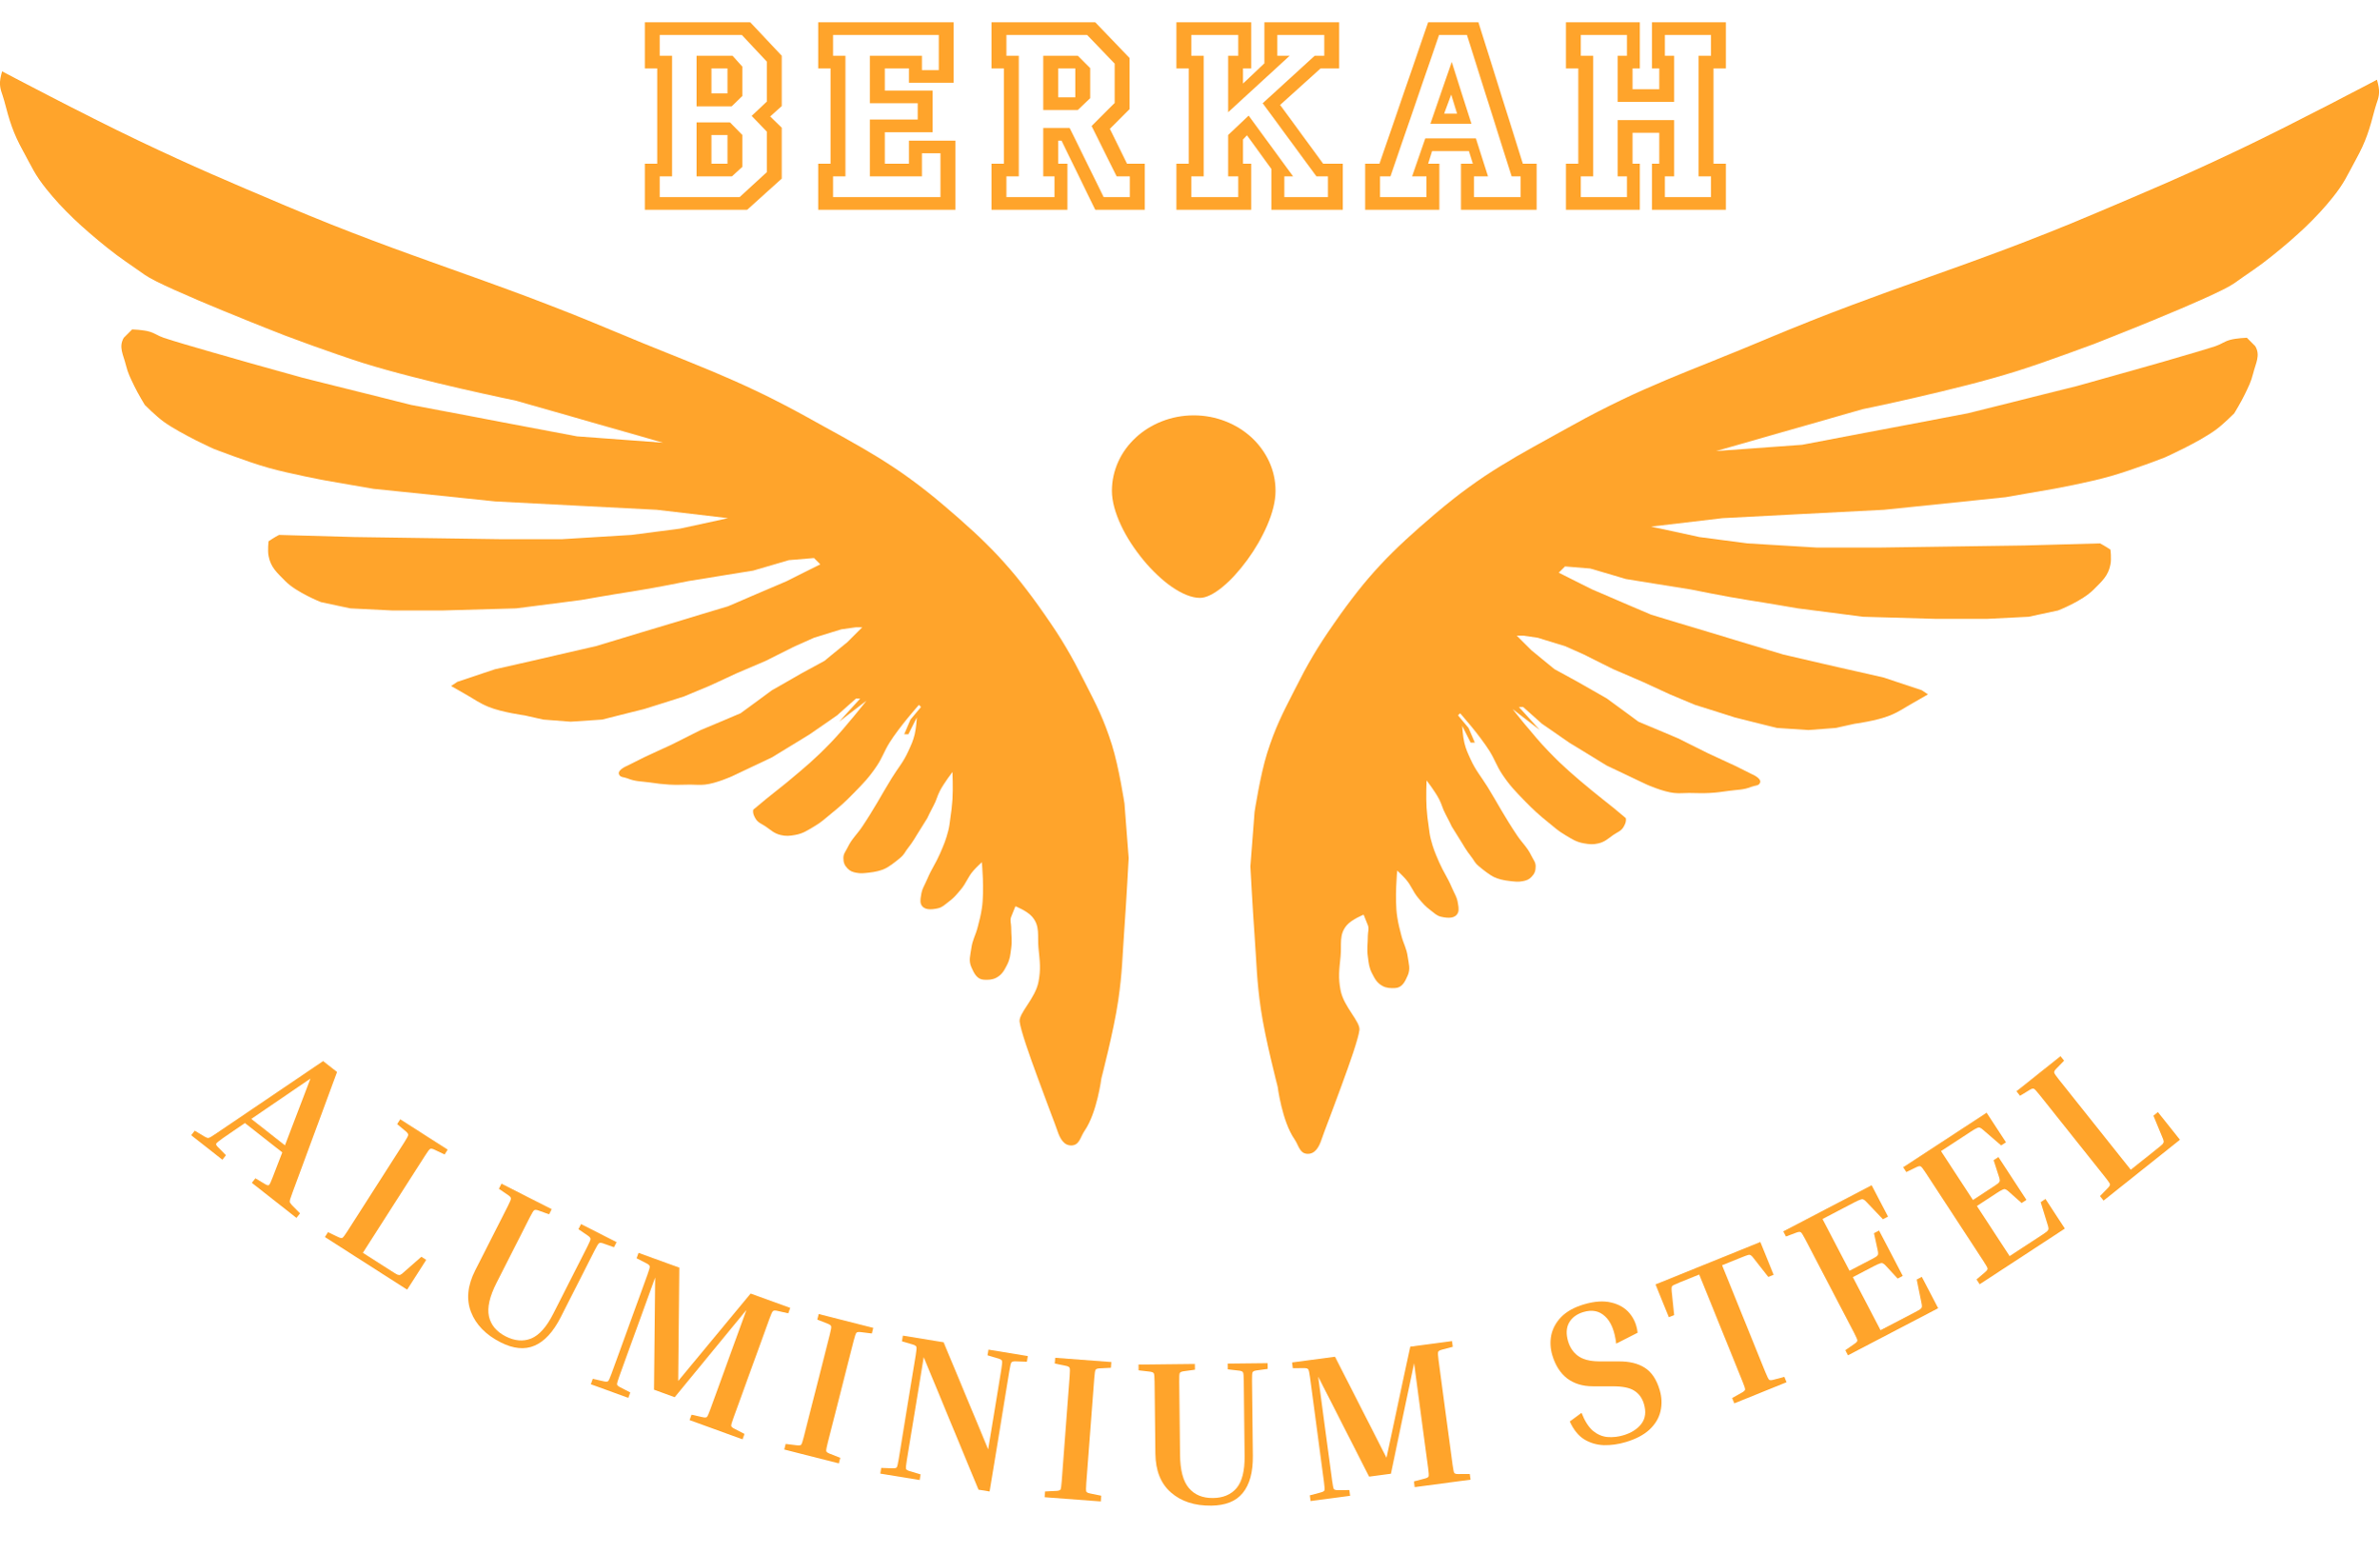
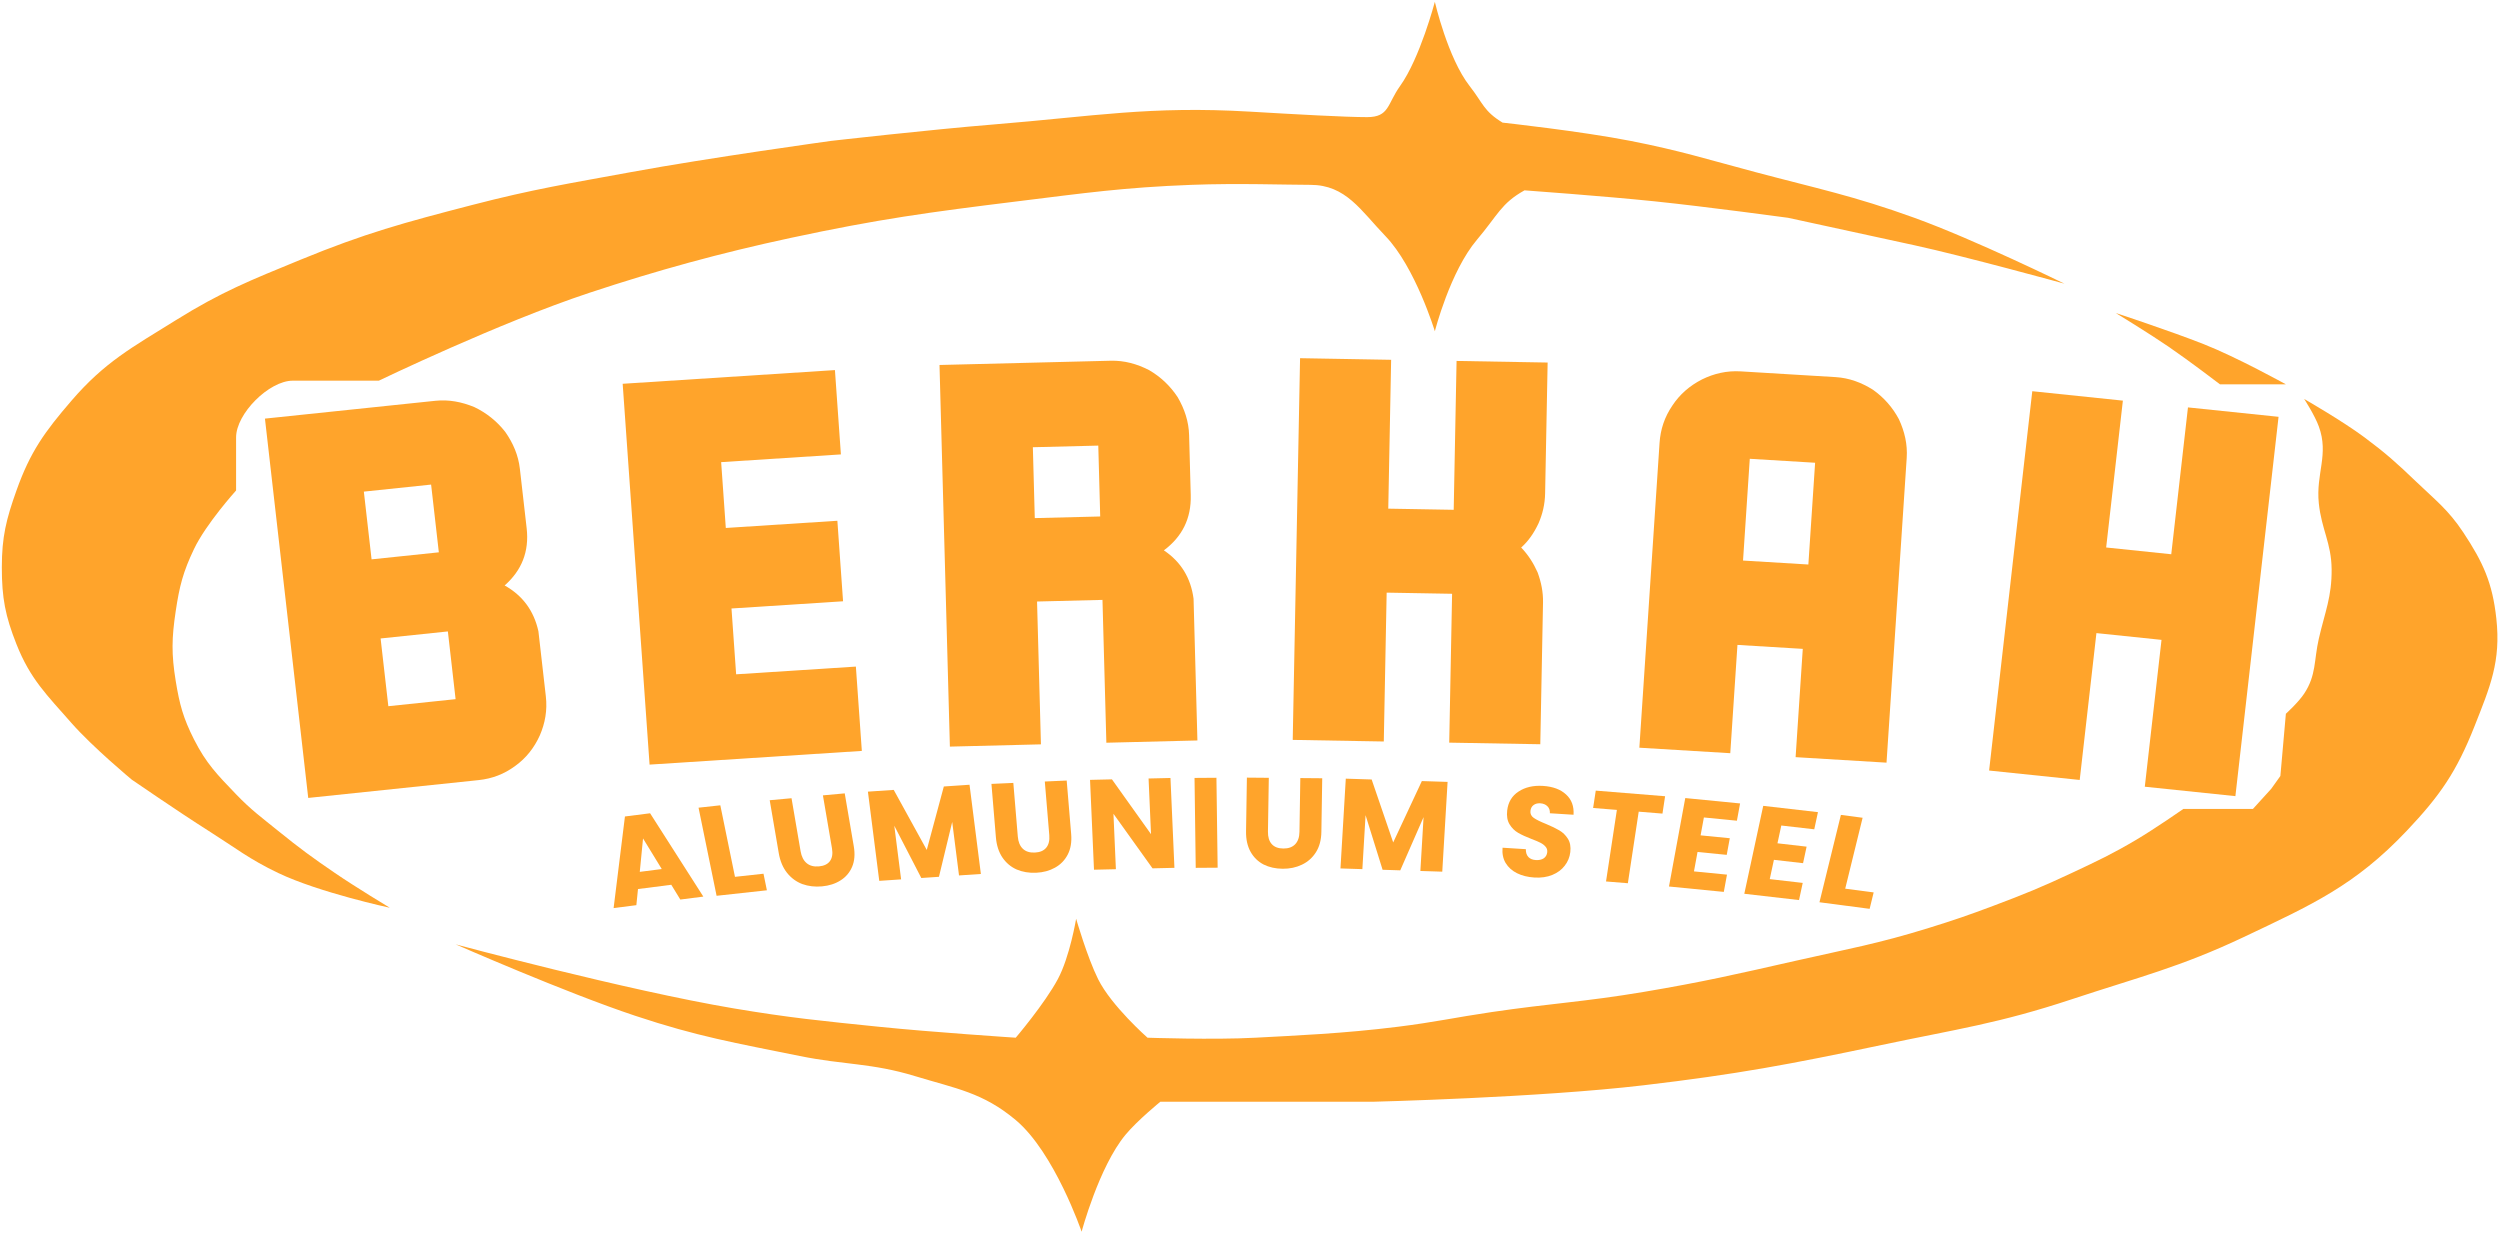
- <svg xmlns="http://www.w3.org/2000/svg" width="567" height="370" viewBox="0 0 567 370" fill="none">
-   <path d="M192.5 99.5C175.303 89.958 164.623 86.639 146.5 79C116.258 66.252 98.219 61.8 68 49C54.235 43.169 46.499 39.921 33 33.5C20.146 27.386 0.5 17 0.5 17C0.5 17 0.05 18.506 -0 19.5C-0.09 21.298 0.545 22.258 1 24C2.266 28.842 3.093 31.612 5.5 36C7.585 39.801 8.292 41.614 11 45C15 50 19.58 54.242 25.5 59C28.88 61.716 31 63 34.5 65.5C39 68.714 68 80 68 80C68 80 79.195 84.201 86.5 86.5C100.504 90.908 123 95.5 123 95.5L158 105.5L137.5 104L98 96.5L72 90L59.5 86.5C59.5 86.5 43.5 82 39 80.5C37.589 80.03 36.934 79.395 35.5 79C33.982 78.582 31.5 78.5 31.5 78.5L29.5 80.5C28.204 82.692 29.387 84.529 30 87C30.506 89.041 31.094 90.102 32 92C32.866 93.814 34.5 96.5 34.5 96.5C34.5 96.5 37.191 99.202 39 100.5C43.181 103.5 51 107 51 107C51 107 58.831 110.035 64 111.5C69.196 112.972 77.5 114.5 77.5 114.5L89 116.5L118 119.5L156.5 121.5L173.5 123.5L162 126L150.5 127.5L134 128.5H119L84.5 128L66.5 127.5C65.482 128.009 64 129 64 129C64 129 63.742 131.158 64 132.5C64.53 135.266 66.023 136.494 68 138.5C70.703 141.243 76.5 143.5 76.5 143.5L83.5 145L93.5 145.5H105.5L123 145L138.5 143C138.5 143 145.831 141.714 150.5 141C155.8 140.189 164 138.5 164 138.5L179.5 136L188 133.5L194 133L195.5 134.5L187.5 138.5L173.5 144.5L142 154L129 157L118 159.5L109 162.5L107.5 163.5C107.5 163.5 109.627 164.73 111 165.5C113.133 166.697 114.235 167.576 116.5 168.5C119.657 169.788 125 170.5 125 170.5L129.5 171.5L136 172L143.5 171.5L153.5 169L163 166L169 163.5L175.5 160.5L182.5 157.5L189.5 154L194 152L200.5 150L204 149.5H205.5L202 153L196.5 157.5L191 160.5L184 164.5L176.5 170L167 174L160 177.5L153.5 180.5L149.5 182.5C149.5 182.5 147.151 183.452 147.5 184.5C147.776 185.328 148.69 185.174 149.5 185.5C151.525 186.316 152.839 186.192 155 186.5L155.238 186.534C156.843 186.763 157.816 186.902 159.5 187C161.449 187.113 162.547 187 164.5 187C165.867 187 166.64 187.138 168 187C170.642 186.732 174.5 185 174.5 185L184 180.5L193 175L199.5 170.5L204 166.5H205L200 172L206.5 167C206.5 167 201.558 173.311 198 177C194.245 180.892 191.858 182.876 187.778 186.269L187.5 186.5C185.577 188.099 184.433 188.914 182.5 190.5C181.321 191.467 179.5 193 179.5 193C179.4 193.799 179.616 194.293 180 195C180.597 196.099 181.472 196.288 182.5 197C183.794 197.897 184.471 198.624 186 199C187.327 199.326 188.153 199.236 189.5 199C191.394 198.668 192.341 197.972 194 197C195.685 196.013 196.483 195.23 198 194C200.254 192.172 201.475 191.08 203.5 189C205.82 186.618 207.163 185.272 209 182.5C210.351 180.461 210.707 179.077 212 177C214.352 173.22 219 168 219 168L219.5 168.5L217 171.5L215.5 175H216.5L218.5 171C218.5 171 218.371 173.47 218 175C217.606 176.621 217.192 177.482 216.5 179C215.263 181.712 214.057 182.959 212.5 185.5C209.752 189.983 208.428 192.634 205.5 197C204.172 198.979 203.038 199.855 202 202C201.542 202.946 201 203.448 201 204.5C201 205.552 201.261 206.252 202 207C202.613 207.621 203.144 207.828 204 208C205.164 208.235 205.835 208.121 207 208C208.602 207.834 210 207.5 211 207C212 206.5 213.328 205.476 214.5 204.5C215.672 203.524 215.623 203.067 216.5 202C217.394 200.912 218.5 199 218.5 199L221 195C221 195 221.826 193.236 222.5 192C223.211 190.694 223.312 189.819 224 188.5C224.976 186.627 227 184 227 184C227 184 227.165 187.967 227 190.5C226.885 192.264 226.752 193.25 226.5 195C226.33 196.176 226.297 196.85 226 198C225.422 200.24 224.961 201.296 224.054 203.375L224 203.5C222.985 205.827 222.019 207.087 221 209.5C220.351 211.037 219.689 211.842 219.5 213.5C219.5 213.5 219.197 214.78 219.5 215.5C220.125 216.984 221.928 216.849 223.5 216.5C224.611 216.253 225.087 215.68 226 215C227.284 214.044 227.893 213.319 228.894 212.126L229 212C230.358 210.383 230.611 209.091 232 207.5C232.726 206.668 234 205.5 234 205.5C234 205.5 234.66 212.255 234 216.5C233.723 218.279 233.45 219.257 233 221C232.49 222.974 231.774 223.98 231.5 226C231.264 227.741 230.808 228.885 231.5 230.5C232.152 232.023 232.846 233.407 234.5 233.5C235.55 233.559 236.582 233.512 237.5 233C238.832 232.257 239.301 231.355 240 230C240.738 228.569 240.784 227.596 241 226C241.261 224.065 241 222.953 241 221C241 220.024 240.649 219.411 241 218.5C241.396 217.469 242 216 242 216C242 216 244.804 217.099 246 218.5C247.939 220.772 247.199 223.028 247.5 226C247.815 229.108 248.092 230.932 247.5 234C246.722 238.031 242.75 241.5 243 243.5C243.5 247.5 251 266.5 252 269.5C252.611 271.334 253.573 273.148 255.5 273C257.295 272.862 257.475 270.98 258.5 269.5C261.419 265.287 262.5 257 262.5 257C262.5 257 265.418 245.812 266.5 238.5C267.503 231.715 267.502 227.841 268 221C268.468 214.562 269 204.5 269 204.5L268 191.5C268 191.5 266.671 182.836 265 177.5C263.092 171.407 261.381 168.197 258.5 162.5C255.22 156.015 253.15 152.465 249 146.5C241.107 135.158 235.522 129.456 225 120.5C213.493 110.705 205.713 106.832 192.5 99.5Z" fill="#FFA42B" />
-   <path d="M374.5 101.5C391.697 91.958 402.377 88.639 420.5 81C450.742 68.252 468.781 63.8 499 51C512.765 45.169 520.501 41.921 534 35.5C546.854 29.386 566.5 19 566.5 19C566.5 19 566.95 20.506 567 21.5C567.09 23.298 566.455 24.258 566 26C564.734 30.842 563.907 33.612 561.5 38C559.415 41.801 558.708 43.614 556 47C552 52 547.42 56.242 541.5 61C538.12 63.716 536 65 532.5 67.5C528 70.714 499 82 499 82C499 82 487.804 86.201 480.5 88.5C466.496 92.908 444 97.5 444 97.5L409 107.5L429.5 106L469 98.5L495 92L507.5 88.5C507.5 88.5 523.5 84 528 82.5C529.411 82.03 530.066 81.395 531.5 81C533.018 80.582 535.5 80.5 535.5 80.5L537.5 82.5C538.796 84.692 537.613 86.529 537 89C536.493 91.041 535.906 92.102 535 94C534.134 95.814 532.5 98.5 532.5 98.5C532.5 98.5 529.809 101.202 528 102.5C523.819 105.5 516 109 516 109C516 109 508.169 112.035 503 113.5C497.804 114.972 489.5 116.5 489.5 116.5L478 118.5L449 121.5L410.5 123.5L393.5 125.5L405 128L416.5 129.5L433 130.5H448L482.5 130L500.5 129.5C501.518 130.009 503 131 503 131C503 131 503.257 133.158 503 134.5C502.47 137.266 500.976 138.494 499 140.5C496.297 143.243 490.5 145.5 490.5 145.5L483.5 147L473.5 147.5H461.5L444 147L428.5 145C428.5 145 421.168 143.714 416.5 143C411.2 142.189 403 140.5 403 140.5L387.5 138L379 135.5L373 135L371.5 136.5L379.5 140.5L393.5 146.5L425 156L438 159L449 161.5L458 164.5L459.5 165.5C459.5 165.5 457.373 166.73 456 167.5C453.866 168.697 452.765 169.576 450.5 170.5C447.343 171.788 442 172.5 442 172.5L437.5 173.5L431 174L423.5 173.5L413.5 171L404 168L398 165.5L391.5 162.5L384.5 159.5L377.5 156L373 154L366.5 152L363 151.5H361.5L365 155L370.5 159.5L376 162.5L383 166.5L390.5 172L400 176L407 179.5L413.5 182.5L417.5 184.5C417.5 184.5 419.849 185.452 419.5 186.5C419.224 187.328 418.31 187.174 417.5 187.5C415.475 188.316 414.161 188.192 412 188.5L411.761 188.534C410.157 188.763 409.183 188.902 407.5 189C405.551 189.113 404.453 189 402.5 189C401.133 189 400.36 189.138 399 189C396.358 188.732 392.5 187 392.5 187L383 182.5L374 177L367.5 172.5L363 168.5H362L367 174L360.5 169C360.5 169 365.441 175.311 369 179C372.755 182.892 375.141 184.876 379.222 188.269L379.5 188.5C381.423 190.099 382.567 190.914 384.5 192.5C385.679 193.467 387.5 195 387.5 195C387.6 195.799 387.384 196.293 387 197C386.403 198.099 385.528 198.288 384.5 199C383.206 199.897 382.529 200.624 381 201C379.673 201.326 378.846 201.236 377.5 201C375.606 200.668 374.659 199.972 373 199C371.315 198.013 370.516 197.23 369 196C366.745 194.172 365.525 193.08 363.5 191C361.18 188.618 359.837 187.272 358 184.5C356.648 182.461 356.293 181.077 355 179C352.647 175.22 348 170 348 170L347.5 170.5L350 173.5L351.5 177H350.5L348.5 173C348.5 173 348.629 175.47 349 177C349.393 178.621 349.808 179.482 350.5 181C351.737 183.712 352.942 184.959 354.5 187.5C357.248 191.983 358.571 194.634 361.5 199C362.828 200.979 363.961 201.855 365 204C365.458 204.946 366 205.448 366 206.5C366 207.552 365.739 208.252 365 209C364.386 209.621 363.856 209.828 363 210C361.836 210.235 361.165 210.121 360 210C358.398 209.834 357 209.5 356 209C355 208.5 353.671 207.476 352.5 206.5C351.328 205.524 351.376 205.067 350.5 204C349.606 202.912 348.5 201 348.5 201L346 197C346 197 345.174 195.236 344.5 194C343.788 192.694 343.687 191.819 343 190.5C342.024 188.627 340 186 340 186C340 186 339.834 189.967 340 192.5C340.115 194.264 340.248 195.25 340.5 197C340.67 198.176 340.703 198.85 341 200C341.578 202.24 342.038 203.296 342.945 205.375L343 205.5C344.015 207.827 344.981 209.087 346 211.5C346.649 213.037 347.311 213.842 347.5 215.5C347.5 215.5 347.803 216.78 347.5 217.5C346.875 218.984 345.072 218.849 343.5 218.5C342.388 218.253 341.913 217.68 341 217C339.716 216.044 339.107 215.319 338.106 214.126L338 214C336.641 212.383 336.389 211.091 335 209.5C334.274 208.668 333 207.5 333 207.5C333 207.5 332.34 214.255 333 218.5C333.277 220.279 333.55 221.257 334 223C334.51 224.974 335.226 225.98 335.5 228C335.736 229.741 336.192 230.885 335.5 232.5C334.847 234.023 334.154 235.407 332.5 235.5C331.45 235.559 330.418 235.512 329.5 235C328.168 234.257 327.699 233.355 327 232C326.262 230.569 326.216 229.596 326 228C325.738 226.065 326 224.953 326 223C326 222.024 326.35 221.411 326 220.5C325.603 219.469 325 218 325 218C325 218 322.196 219.099 321 220.5C319.06 222.772 319.801 225.028 319.5 228C319.185 231.108 318.908 232.932 319.5 236C320.278 240.031 324.25 243.5 324 245.5C323.5 249.5 316 268.5 315 271.5C314.389 273.334 313.427 275.148 311.5 275C309.705 274.862 309.525 272.98 308.5 271.5C305.581 267.287 304.5 259 304.5 259C304.5 259 301.581 247.812 300.5 240.5C299.496 233.715 299.498 229.841 299 223C298.531 216.562 298 206.5 298 206.5L299 193.5C299 193.5 300.329 184.836 302 179.5C303.908 173.407 305.619 170.197 308.5 164.5C311.78 158.015 313.849 154.465 318 148.5C325.893 137.158 331.477 131.456 342 122.5C353.507 112.705 361.287 108.832 374.5 101.5Z" fill="#FFA42B" />
-   <path d="M53.848 275.331L53.001 276.41L45.563 270.569L46.41 269.49L48.742 270.884C49.065 271.055 49.31 271.165 49.479 271.214C49.668 271.238 49.915 271.162 50.22 270.986C50.524 270.81 50.988 270.51 51.612 270.086L77.01 252.898L80.324 255.501L69.686 284.28C69.422 284.986 69.24 285.508 69.141 285.846C69.042 286.183 69.027 286.441 69.094 286.619C69.208 286.791 69.374 287.004 69.59 287.257L71.498 289.192L70.65 290.271L60.014 281.918L60.862 280.839L63.193 282.233C63.644 282.505 63.943 282.574 64.09 282.44C64.283 282.3 64.581 281.683 64.984 280.587L67.272 274.659L58.37 267.668L53.115 271.266C52.172 271.938 51.643 272.374 51.527 272.574C51.432 272.748 51.569 273.022 51.94 273.396L53.848 275.331ZM59.892 266.682L67.908 272.977L73.986 257.066L59.892 266.682Z" fill="#FFA42B" />
-   <path d="M100.418 299.539L101.574 300.279L97.031 307.378L77.426 294.833L78.166 293.678L80.621 294.841C81.096 295.068 81.428 295.125 81.616 295.013C81.822 294.873 82.224 294.335 82.823 293.4L96.345 272.268C96.943 271.332 97.254 270.755 97.277 270.538C97.318 270.292 97.136 270.001 96.731 269.664L94.646 267.923L95.385 266.767L106.694 274.004L105.955 275.159L103.5 273.996C103.024 273.769 102.684 273.725 102.478 273.865C102.29 273.978 101.896 274.501 101.298 275.437L86.481 298.591L93.25 302.923C93.911 303.345 94.387 303.631 94.68 303.779C94.99 303.9 95.231 303.919 95.401 303.834C95.617 303.739 95.872 303.553 96.166 303.276L100.418 299.539Z" fill="#FFA42B" />
-   <path d="M137.852 292.969L138.474 291.746L146.949 296.05L146.328 297.274L143.77 296.359C143.274 296.181 142.931 296.171 142.74 296.331C142.564 296.461 142.224 297.021 141.721 298.012L133.623 313.958C131.848 317.453 129.766 319.712 127.378 320.734C125.035 321.742 122.348 321.477 119.319 319.938C115.795 318.148 113.443 315.745 112.264 312.728C111.085 309.711 111.413 306.397 113.247 302.785L121.013 287.494C121.516 286.504 121.768 285.899 121.769 285.68C121.786 285.432 121.576 285.16 121.139 284.865L118.892 283.339L119.513 282.116L131.483 288.196L130.862 289.419L128.304 288.504C127.808 288.326 127.465 288.316 127.274 288.476C127.098 288.606 126.759 289.167 126.256 290.157L118.334 305.754C116.678 309.016 116.077 311.678 116.531 313.741C116.986 315.804 118.32 317.397 120.533 318.521C122.689 319.616 124.711 319.782 126.6 319.02C128.504 318.228 130.248 316.274 131.831 313.158L139.974 297.124C140.477 296.134 140.729 295.529 140.73 295.31C140.746 295.062 140.536 294.79 140.1 294.495L137.852 292.969Z" fill="#FFA42B" />
-   <path d="M177.431 341.759L176.963 343.048L164.343 338.467L164.811 337.177L167.461 337.774C167.975 337.891 168.311 337.874 168.47 337.723C168.64 337.542 168.915 336.929 169.294 335.885L177.889 312.211L160.798 333.009L155.87 331.22L156.145 304.473L147.6 328.009C147.221 329.053 147.039 329.7 147.053 329.948C147.078 330.166 147.325 330.394 147.794 330.634L150.21 331.876L149.742 333.166L140.807 329.922L141.275 328.632L143.925 329.229C144.439 329.346 144.775 329.33 144.934 329.179C145.104 328.997 145.379 328.384 145.758 327.34L154.319 303.758C154.698 302.715 154.875 302.084 154.85 301.866C154.836 301.618 154.594 301.374 154.125 301.134L151.709 299.892L152.177 298.602L161.896 302.13L161.629 329.141L178.891 308.3L188.333 311.728L187.865 313.018L185.215 312.421C184.701 312.304 184.359 312.336 184.189 312.518C184.03 312.668 183.761 313.266 183.382 314.31L174.821 337.892C174.442 338.936 174.259 339.582 174.273 339.83C174.299 340.048 174.546 340.277 175.015 340.516L177.431 341.759Z" fill="#FFA42B" />
-   <path d="M194.777 314.513L195.116 313.184L208.128 316.492L207.79 317.821L205.093 317.49C204.57 317.424 204.233 317.49 204.082 317.688C203.939 317.854 203.73 318.475 203.457 319.551L197.275 343.866C197.002 344.942 196.884 345.603 196.923 345.849C196.97 346.063 197.238 346.266 197.729 346.458L200.256 347.455L199.918 348.784L186.906 345.476L187.244 344.147L189.94 344.478C190.463 344.544 190.796 344.494 190.939 344.328C191.091 344.13 191.303 343.493 191.577 342.417L197.758 318.102C198.032 317.026 198.145 316.381 198.099 316.167C198.06 315.921 197.795 315.702 197.305 315.51L194.777 314.513Z" fill="#FFA42B" />
-   <path d="M235.362 323.026L235.584 321.672L244.965 323.207L244.743 324.561L242.028 324.464C241.502 324.444 241.172 324.539 241.038 324.749C240.91 324.927 240.756 325.564 240.577 326.66L235.859 355.48L233.2 355.045L220.146 323.465L216.118 348.078C215.938 349.174 215.879 349.843 215.938 350.085C216.003 350.294 216.289 350.473 216.794 350.622L219.398 351.396L219.176 352.75L209.795 351.214L210.017 349.86L212.732 349.957C213.258 349.977 213.586 349.898 213.714 349.721C213.848 349.511 214.004 348.858 214.184 347.762L218.236 323.003C218.415 321.907 218.473 321.254 218.407 321.045C218.348 320.804 218.065 320.608 217.56 320.46L214.956 319.686L215.177 318.332L224.897 319.923L235.516 345.444L238.642 326.343C238.822 325.247 238.879 324.594 238.814 324.385C238.754 324.144 238.472 323.948 237.966 323.8L235.362 323.026Z" fill="#FFA42B" />
-   <path d="M251.378 324.987L251.482 323.619L264.869 324.632L264.766 326L262.053 326.139C261.527 326.165 261.206 326.288 261.091 326.508C260.979 326.696 260.88 327.344 260.797 328.452L258.904 353.468C258.82 354.576 258.818 355.247 258.899 355.483C258.982 355.685 259.281 355.839 259.797 355.944L262.459 356.489L262.355 357.857L248.968 356.844L249.071 355.476L251.784 355.337C252.31 355.312 252.63 355.205 252.742 355.017C252.857 354.796 252.957 354.132 253.04 353.025L254.933 328.008C255.017 326.901 255.018 326.245 254.935 326.043C254.854 325.807 254.556 325.637 254.04 325.533L251.378 324.987Z" fill="#FFA42B" />
-   <path d="M292.627 326.371L292.611 324.999L302.117 324.893L302.132 326.265L299.441 326.638C298.919 326.709 298.611 326.859 298.515 327.089C298.419 327.286 298.378 327.94 298.39 329.051L298.59 346.935C298.634 350.854 297.834 353.82 296.191 355.831C294.579 357.809 292.075 358.817 288.678 358.855C284.726 358.899 281.529 357.857 279.087 355.728C276.646 353.6 275.403 350.51 275.357 346.459L275.166 329.311C275.153 328.2 275.097 327.547 274.997 327.352C274.896 327.125 274.584 326.981 274.061 326.922L271.362 326.609L271.347 325.237L284.772 325.087L284.787 326.459L282.096 326.832C281.574 326.903 281.266 327.054 281.17 327.283C281.074 327.48 281.033 328.134 281.045 329.245L281.241 346.737C281.282 350.395 281.981 353.033 283.339 354.652C284.696 356.27 286.616 357.065 289.099 357.037C291.516 357.01 293.386 356.222 294.708 354.672C296.029 353.089 296.671 350.55 296.631 347.054L296.43 329.073C296.418 327.962 296.362 327.309 296.261 327.114C296.161 326.887 295.849 326.743 295.325 326.684L292.627 326.371Z" fill="#FFA42B" />
-   <path d="M350.291 351.306L350.473 352.666L337.165 354.444L336.983 353.084L339.609 352.387C340.118 352.253 340.409 352.083 340.48 351.876C340.547 351.636 340.507 350.966 340.36 349.865L337.023 324.901L331.497 351.247L326.301 351.942L314.167 328.104L317.484 352.922C317.631 354.023 317.768 354.68 317.896 354.894C318.019 355.075 318.344 355.164 318.87 355.159L321.587 355.142L321.769 356.502L312.347 357.761L312.165 356.402L314.791 355.705C315.3 355.571 315.59 355.4 315.662 355.193C315.728 354.953 315.688 354.283 315.541 353.182L312.218 328.315C312.07 327.214 311.935 326.573 311.812 326.392C311.685 326.178 311.358 326.073 310.831 326.078L308.114 326.095L307.933 324.735L318.18 323.365L330.444 347.433L336.102 320.97L346.059 319.639L346.24 320.999L343.615 321.696C343.105 321.83 342.817 322.017 342.75 322.257C342.679 322.464 342.717 323.118 342.864 324.219L346.188 349.086C346.335 350.187 346.472 350.844 346.6 351.058C346.723 351.239 347.048 351.327 347.574 351.323L350.291 351.306Z" fill="#FFA42B" />
-   <path d="M386.928 342.077C388.805 341.515 390.223 340.613 391.181 339.371C392.161 338.089 392.365 336.493 391.794 334.584C391.372 333.176 390.598 332.129 389.472 331.443C388.378 330.748 386.673 330.406 384.357 330.417L379.598 330.41C377.211 330.409 375.184 329.788 373.517 328.548C371.872 327.268 370.688 325.422 369.967 323.013C369.489 321.417 369.404 319.823 369.711 318.23C370.05 316.628 370.844 315.18 372.093 313.885C373.374 312.581 375.172 311.583 377.488 310.889C380.022 310.13 382.213 309.986 384.058 310.456C385.895 310.895 387.346 311.757 388.412 313.04C389.479 314.324 390.108 315.857 390.301 317.641L385.198 320.243C384.828 317.182 383.939 315.01 382.531 313.727C381.155 312.434 379.435 312.097 377.369 312.715C375.773 313.193 374.631 314.046 373.942 315.276C373.284 316.496 373.217 317.982 373.742 319.734C374.173 321.174 374.959 322.319 376.101 323.171C377.274 324.013 378.904 324.446 380.991 324.469L385.75 324.476C388.334 324.453 390.432 324.967 392.043 326.019C393.644 327.04 394.815 328.787 395.555 331.259C396.08 333.011 396.146 334.714 395.754 336.365C395.384 337.977 394.507 339.433 393.123 340.733C391.762 341.994 389.876 342.984 387.466 343.706C385.714 344.231 383.98 344.477 382.266 344.445C380.542 344.381 378.97 343.914 377.55 343.043C376.161 342.163 375.021 340.749 374.131 338.799L376.938 336.731C377.694 338.687 378.601 340.12 379.658 341.031C380.737 341.902 381.89 342.392 383.116 342.502C384.374 342.603 385.644 342.461 386.928 342.077Z" fill="#FFA42B" />
-   <path d="M394.572 306.129L419.553 296.017L422.716 303.83L421.444 304.344L417.95 299.891C417.7 299.534 417.483 299.305 417.301 299.202C417.136 299.057 416.897 299.031 416.582 299.123C416.267 299.216 415.746 299.409 415.019 299.703L410.432 301.56L420.745 327.041C421.162 328.07 421.459 328.672 421.636 328.848C421.8 328.993 422.137 328.997 422.646 328.862L425.272 328.168L425.787 329.44L413.342 334.478L412.827 333.206L415.197 331.877C415.657 331.62 415.895 331.383 415.913 331.164C415.918 330.915 415.712 330.276 415.295 329.247L404.981 303.766L400.394 305.623C399.697 305.905 399.189 306.128 398.868 306.293C398.577 306.446 398.423 306.632 398.406 306.85C398.376 307.039 398.381 307.354 398.419 307.797L399.006 313.427L397.735 313.941L394.572 306.129Z" fill="#FFA42B" />
-   <path d="M456.818 304.963L458.034 304.328L461.934 311.8L440.433 323.024L439.798 321.808L442.028 320.257C442.461 319.957 442.676 319.697 442.672 319.478C442.653 319.23 442.387 318.614 441.873 317.629L430.263 295.389C429.749 294.405 429.403 293.848 429.225 293.72C429.033 293.563 428.689 293.576 428.196 293.76L425.648 294.703L425.013 293.487L446.08 282.489L449.98 289.96L448.764 290.595L444.857 286.499C444.589 286.197 444.359 286.004 444.168 285.919C443.99 285.791 443.749 285.788 443.444 285.91C443.124 286.003 442.617 286.231 441.922 286.594L434.364 290.54L440.804 302.876L445.756 300.291C446.451 299.928 446.935 299.657 447.21 299.477C447.469 299.268 447.605 299.068 447.616 298.878C447.641 298.644 447.606 298.33 447.512 297.937L446.631 293.92L447.847 293.285L453.493 304.101L452.277 304.736L449.485 301.716C449.216 301.414 448.986 301.221 448.795 301.137C448.617 301.008 448.376 301.005 448.072 301.127C447.752 301.22 447.244 301.449 446.549 301.811L441.597 304.396L448.196 317.037L456.189 312.864C456.884 312.502 457.368 312.23 457.643 312.05C457.902 311.841 458.038 311.641 458.049 311.451C458.074 311.217 458.039 310.903 457.945 310.51L456.818 304.963Z" fill="#FFA42B" />
-   <path d="M486.363 286.517L487.511 285.766L492.123 292.82L471.821 306.093L471.071 304.944L473.139 303.182C473.54 302.842 473.729 302.563 473.703 302.345C473.66 302.1 473.335 301.512 472.727 300.583L458.999 279.584C458.391 278.655 457.993 278.135 457.803 278.024C457.596 277.886 457.256 277.933 456.783 278.164L454.339 279.352L453.589 278.204L473.48 265.199L478.092 272.254L476.943 273.004L472.655 269.31C472.358 269.036 472.11 268.866 471.912 268.8C471.722 268.69 471.482 268.711 471.191 268.862C470.882 268.986 470.399 269.263 469.743 269.692L462.607 274.357L470.221 286.005L474.897 282.948C475.553 282.519 476.009 282.201 476.265 281.995C476.502 281.762 476.617 281.55 476.61 281.36C476.612 281.124 476.547 280.816 476.414 280.434L475.145 276.522L476.293 275.771L482.97 285.983L481.821 286.734L478.747 284.002C478.451 283.727 478.203 283.558 478.004 283.492C477.815 283.382 477.575 283.402 477.283 283.554C476.974 283.678 476.492 283.954 475.835 284.383L471.16 287.44L478.962 299.375L486.509 294.441C487.165 294.012 487.621 293.695 487.876 293.489C488.114 293.255 488.229 293.043 488.222 292.853C488.224 292.617 488.159 292.309 488.026 291.927L486.363 286.517Z" fill="#FFA42B" />
-   <path d="M513.23 265.912L514.303 265.057L519.555 271.649L501.351 286.152L500.496 285.079L502.39 283.131C502.758 282.754 502.919 282.459 502.874 282.244C502.808 282.004 502.429 281.45 501.737 280.581L486.104 260.959C485.412 260.091 484.967 259.61 484.768 259.518C484.549 259.4 484.214 259.479 483.765 259.753L481.443 261.164L480.588 260.091L491.089 251.725L491.944 252.798L490.05 254.746C489.682 255.123 489.531 255.431 489.597 255.671C489.642 255.885 490.011 256.427 490.703 257.296L507.832 278.795L514.117 273.788C514.73 273.299 515.154 272.941 515.39 272.712C515.604 272.457 515.699 272.235 515.674 272.046C515.654 271.812 515.56 271.51 515.393 271.143L513.23 265.912Z" fill="#FFA42B" />
-   <path d="M304 117C304 126.941 292 142.5 286 142.5C278 142.5 265 126.941 265 117C265 107.059 273.73 99 284.5 99C295.27 99 304 107.059 304 117Z" fill="#FFA42B" />
-   <path d="M153.68 16.299V5.311H178.805L186.309 13.284V25.277L183.562 27.756L186.309 30.436V42.563L178.068 50H153.68V39.012H156.628V16.299H153.68ZM157.231 42.027V46.985H176.259L182.758 41.022V31.374L179.14 27.622L182.758 24.205V14.691L176.795 8.326H157.231V13.284H160.179V42.027H157.231ZM166.008 42.027V29.163H173.981L176.929 32.178V39.749L174.45 42.027H166.008ZM166.008 25.344V13.284H174.584L176.929 15.897V22.865L174.383 25.344H166.008ZM169.559 22.262H173.378V16.299H169.559V22.262ZM169.559 39.012H173.378V32.178H169.559V39.012ZM216.636 19.716V16.299H210.874V21.592H222.264V31.508H210.874V39.012H216.636V33.518H227.691V50H194.995V39.012H197.943V16.299H194.995V5.311H227.289V19.716H216.636ZM198.546 42.027V46.985H224.14V36.533H219.718V42.027H207.323V28.493H218.713V24.607H207.323V13.284H219.718V16.701H223.738V8.326H198.546V13.284H201.494V42.027H198.546ZM254.4 39.012V50H236.31V39.012H239.258V16.299H236.31V5.311H261.033L269.207 13.82V26.014L264.517 30.704L268.604 39.012H272.825V50H261.033L252.993 33.518H252.189V39.012H254.4ZM239.861 42.027V46.985H251.318V42.027H248.638V30.503H254.936L263.043 46.985H269.274V42.027H266.125L260.162 30.034L265.656 24.54V15.16L259.09 8.326H239.861V13.284H242.809V42.027H239.861ZM248.638 26.215V13.284H256.879L259.827 16.232V23.401L256.879 26.215H248.638ZM252.189 23.2H256.276V16.299H252.189V23.2ZM298.195 39.012V50H280.373V39.012H283.321V16.299H280.373V5.311H298.195V16.299H296.252V19.917L301.344 15.093V5.311H319.166V16.299H314.744L305.096 25.009L315.347 39.012H320.037V50H303.019V40.285L297.19 32.245L296.252 33.25V39.012H298.195ZM283.924 42.027V46.985H295.113V42.027H292.701V32.178L297.592 27.555L308.178 42.027H306.101V46.985H316.486V42.027H313.739L300.942 24.607L313.337 13.284H315.615V8.326H304.426V13.284H307.374L292.701 26.751V13.284H295.113V8.326H283.924V13.284H286.872V42.027H283.924ZM325.359 50V39.012H328.776L340.367 5.311H352.36L362.946 39.012H366.229V50H348.206V39.012H351.02L350.082 35.997H341.305L340.367 39.012H343.047V50H325.359ZM328.91 46.985H339.965V42.027H336.548L339.697 32.982H351.757L354.638 42.027H351.288V46.985H362.41V42.027H360.266L349.613 8.326H342.98L331.389 42.027H328.91V46.985ZM340.903 29.498L345.995 14.758L350.685 29.498H340.903ZM344.186 27.086H347.268L345.861 22.53L344.186 27.086ZM390.831 39.012V50H373.21V39.012H376.158V16.299H373.21V5.311H390.831V16.299H389.089V21.257H395.454V16.299H393.712V5.311H411.333V16.299H408.385V39.012H411.333V50H393.712V39.012H395.454V31.642H389.089V39.012H390.831ZM376.761 42.027V46.985H387.749V42.027H385.538V28.627H399.005V42.027H396.794V46.985H407.782V42.027H404.834V13.284H407.782V8.326H396.794V13.284H399.005V24.272H385.538V13.284H387.749V8.326H376.761V13.284H379.709V42.027H376.761Z" fill="#FFA42B" />
+ <svg xmlns="http://www.w3.org/2000/svg" width="683" height="337" viewBox="0 0 683 337" fill="none">
+   <path d="M80 104H103.5C103.5 104 136.345 88.168 161 80C179.5 73.871 196.876 69.102 216 65C239.98 59.857 253.659 58.002 278 55C296.493 52.719 306.881 51.213 325.5 50.5C338.183 50.014 351.5 50.5 358 50.5C367.712 50.5 371.765 57.503 378.5 64.5C386.681 72.999 392 90.5 392 90.5C392 90.5 396.159 74.172 403.5 65.5C409.238 58.721 410.101 55.552 416.5 52C416.5 52 438.161 53.567 452 55C466.286 56.479 488.5 59.5 488.5 59.5L523 67C536.473 69.929 564 77.5 564 77.5C564 77.5 539.444 65.449 523 59.5C506.379 53.487 496.58 51.547 479.5 47C466.274 43.479 458.931 41.134 445.5 38.5C431.951 35.843 410.5 33.5 410.5 33.5C405.312 30.326 405.241 28.295 401.5 23.5C395.522 15.838 392 0.5 392 0.5C392 0.5 387.968 15.868 382.5 23.5C378.958 28.444 379.581 32 373.5 32C367.5 32 354.049 31.241 341.5 30.5C314.177 28.887 298.781 31.786 271.5 34C254.09 35.413 227 38.5 227 38.5C227 38.5 193.685 43.101 172.5 47C155.439 50.14 145.792 51.646 129 56C110.35 60.836 99.821 63.678 82 71C68.349 76.609 60.527 79.697 48 87.5C36.066 94.934 28.672 98.844 19.5 109.5C12.181 118.003 8.263 123.431 4.5 134C1.7 141.865 0.5 146.652 0.5 155C0.5 163.348 1.427 168.238 4.5 176C8.269 185.519 12.745 189.807 19.5 197.5C25.333 204.144 36 213 36 213C36 213 48.674 221.725 57 227C64.326 231.642 68.171 234.767 76 238.5C87.26 243.87 106.5 248 106.5 248C106.5 248 97.223 242.415 91.5 238.5C85.279 234.245 81.853 231.749 76 227C71.378 223.25 68.623 221.292 64.5 217C59.386 211.677 56.329 208.588 53 202C50.048 196.157 49.049 192.462 48 186C46.811 178.676 46.906 174.339 48 167C49.021 160.156 50.017 156.244 53 150C56.316 143.056 64.5 134 64.5 134V119.5C64.5 113.009 73.509 104 80 104Z" fill="#FFA42B" />
+   <path d="M624.5 105H606.5C606.5 105 598.093 98.575 592.5 94.75C586.956 90.959 578 85.5 578 85.5C578 85.5 592.823 90.388 602 94C611.177 97.612 624.5 105 624.5 105Z" fill="#FFA42B" />
+   <path d="M633.5 116.5C632.36 113.382 629.5 109 629.5 109C629.5 109 639.873 114.94 646 119.5C651.777 123.799 654.803 126.516 660 131.5C665.385 136.664 668.889 139.274 673 145.5C678.415 153.701 680.935 159.231 682 169C683.274 180.687 680.325 187.568 676 198.5C671.118 210.839 666.625 217.366 657.5 227C643.359 241.929 631.581 247.191 613 256C595.633 264.233 584.245 266.957 566 273C545.987 279.629 534.628 281.149 514 285.5C488.951 290.783 474.568 293.486 449 296.5C420.247 299.889 375 301 375 301H317C317 301 310.765 306.069 307.5 310C300.242 318.739 295.5 336.5 295.5 336.5C295.5 336.5 288.098 314.886 277.5 306C268.521 298.471 261.208 297.418 250 294C238.055 290.358 230.738 290.983 218.5 288.5C200.77 284.903 190.666 283.211 173.5 277.5C154.499 271.179 124.5 258 124.5 258C124.5 258 171.125 270.556 200.5 275.5C215.833 278.08 224.532 278.913 240 280.5C254.615 281.999 277.5 283.5 277.5 283.5C277.5 283.5 285.36 274.28 289 267.5C292.276 261.398 294 251 294 251C294 251 297.027 261.519 300 267.5C303.639 274.821 313.5 283.5 313.5 283.5C313.5 283.5 331.497 284.129 343 283.5C353.981 282.9 366.842 282.393 382 280.5C392.002 279.251 397.528 277.972 407.5 276.5C423.673 274.113 432.878 273.712 449 271C465.314 268.255 474.367 266.16 490.5 262.5C504.817 259.252 512.979 257.854 527 253.5C533.9 251.357 537.737 250.042 544.5 247.5C553.02 244.297 557.761 242.369 566 238.5L566.408 238.308C573.112 235.16 577.012 233.329 583.5 229.5C588.724 226.417 596.5 221 596.5 221H615.5L620.5 215.5L623 212L624.5 195C624.5 195 627.898 191.921 629.5 189.5C632.846 184.445 632.143 180.409 633.5 174.5C635.188 167.146 637.075 163.044 637 155.5C636.929 148.339 634.233 144.623 633.5 137.5C632.66 129.342 636.316 124.202 633.5 116.5Z" fill="#FFA42B" />
+   <path d="M183.396 241.721L174.3 242.885L173.853 247.292L167.639 248.087L170.734 223.064L177.608 222.185L192.149 244.951L185.865 245.755L183.396 241.721ZM180.793 237.423L175.677 229.062L174.787 238.192L180.793 237.423Z" fill="#FFA42B" />
+   <path d="M200.794 239.553L208.587 238.7L209.514 243.226L195.771 244.73L190.841 220.66L196.791 220.009L200.794 239.553Z" fill="#FFA42B" />
+   <path d="M216.246 218.076L218.724 232.565C218.972 234.014 219.523 235.097 220.377 235.813C221.231 236.529 222.355 236.824 223.75 236.696C225.144 236.569 226.146 236.08 226.756 235.23C227.365 234.38 227.546 233.231 227.299 231.782L224.82 217.292L230.78 216.748L233.253 231.203C233.623 233.365 233.471 235.236 232.797 236.815C232.123 238.395 231.061 239.637 229.611 240.54C228.184 241.442 226.506 241.98 224.577 242.157C222.649 242.333 220.855 242.123 219.195 241.527C217.555 240.906 216.166 239.889 215.027 238.474C213.884 237.037 213.128 235.237 212.758 233.076L210.286 218.62L216.246 218.076Z" fill="#FFA42B" />
+   <path d="M264.874 214.391L267.974 238.765L262.003 239.17L260.143 224.553L256.52 239.543L251.701 239.87L244.32 225.593L246.184 240.245L240.213 240.651L237.113 216.277L244.166 215.798L253.192 232.205L257.855 214.868L264.874 214.391Z" fill="#FFA42B" />
+   <path d="M276.84 213.893L278.064 228.542C278.187 230.007 278.642 231.118 279.431 231.876C280.22 232.635 281.313 232.983 282.712 232.92C284.111 232.858 285.15 232.415 285.83 231.591C286.509 230.767 286.788 229.622 286.666 228.158L285.441 213.509L291.42 213.242L292.642 227.856C292.825 230.041 292.513 231.911 291.707 233.464C290.901 235.017 289.737 236.212 288.216 237.05C286.719 237.888 285.002 238.349 283.068 238.436C281.133 238.522 279.365 238.228 277.765 237.552C276.185 236.853 274.89 235.767 273.877 234.295C272.863 232.8 272.265 230.96 272.082 228.774L270.861 214.16L276.84 213.893Z" fill="#FFA42B" />
+   <path d="M320.853 237.091L314.869 237.231L304.196 222.326L304.862 237.467L298.879 237.607L297.799 213.061L303.782 212.92L314.459 227.895L313.789 212.685L319.773 212.544L320.853 237.091Z" fill="#FFA42B" />
+   <path d="M332.33 212.485L332.659 237.053L326.674 237.095L326.346 212.528L332.33 212.485Z" fill="#FFA42B" />
+   <path d="M346.638 212.497L346.404 227.195C346.381 228.665 346.724 229.799 347.435 230.599C348.146 231.398 349.201 231.804 350.601 231.816C352.001 231.828 353.08 231.44 353.84 230.653C354.599 229.866 354.99 228.738 355.014 227.268L355.248 212.57L361.232 212.621L360.999 227.284C360.964 229.477 360.468 231.328 359.511 232.837C358.553 234.345 357.275 235.478 355.676 236.234C354.101 236.991 352.344 237.361 350.408 237.344C348.471 237.328 346.739 236.94 345.211 236.18C343.707 235.397 342.523 234.244 341.661 232.72C340.798 231.172 340.385 229.302 340.42 227.109L340.653 212.446L346.638 212.497Z" fill="#FFA42B" />
+   <path d="M395.482 213.613L394.028 238.139L388.046 237.95L388.918 223.241L382.554 237.776L377.726 237.622L373.073 222.703L372.199 237.447L366.217 237.257L367.671 212.73L374.737 212.955L380.622 230.153L388.45 213.39L395.482 213.613Z" fill="#FFA42B" />
+   <path d="M419.182 239.739C417.389 239.627 415.816 239.236 414.463 238.567C413.111 237.899 412.071 236.97 411.343 235.78C410.638 234.592 410.356 233.197 410.497 231.595L416.855 231.994C416.842 232.904 417.074 233.619 417.553 234.139C418.034 234.636 418.705 234.912 419.567 234.966C420.452 235.022 421.174 234.869 421.732 234.507C422.294 234.122 422.617 233.57 422.701 232.852C422.772 232.249 422.621 231.738 422.248 231.318C421.898 230.899 421.436 230.543 420.86 230.25C420.308 229.958 419.504 229.616 418.447 229.223C416.921 228.637 415.686 228.069 414.742 227.519C413.798 226.97 413.02 226.197 412.41 225.202C411.8 224.206 411.585 222.944 411.765 221.415C412.032 219.144 413.067 217.423 414.87 216.252C416.676 215.058 418.906 214.544 421.561 214.711C424.262 214.881 426.363 215.666 427.864 217.068C429.368 218.446 430.043 220.286 429.89 222.588L423.427 222.182C423.474 221.391 423.255 220.759 422.771 220.285C422.29 219.788 421.63 219.513 420.792 219.46C420.07 219.415 419.464 219.575 418.976 219.941C418.489 220.284 418.204 220.815 418.12 221.534C418.027 222.321 418.328 222.959 419.021 223.446C419.714 223.933 420.823 224.481 422.347 225.091C423.867 225.723 425.088 226.313 426.009 226.861C426.953 227.411 427.732 228.172 428.345 229.144C428.958 230.116 429.178 231.333 429.007 232.793C428.843 234.183 428.334 235.423 427.479 236.513C426.646 237.605 425.516 238.444 424.086 239.032C422.656 239.619 421.022 239.855 419.182 239.739Z" fill="#FFA42B" />
+   <path d="M454.904 217.533L454.185 222.274L447.696 221.748L444.731 241.299L438.766 240.816L441.731 221.265L435.242 220.739L435.961 215.998L454.904 217.533Z" fill="#FFA42B" />
+   <path d="M465.502 223.331L464.602 228.219L472.579 229.003L471.743 233.547L463.766 232.763L462.791 238.064L471.812 238.951L470.945 243.666L455.967 242.194L460.413 218.03L475.391 219.502L474.523 224.218L465.502 223.331Z" fill="#FFA42B" />
+   <path d="M486.65 225.531L485.604 230.389L493.567 231.305L492.595 235.821L484.632 234.906L483.498 240.175L492.503 241.211L491.494 245.898L476.543 244.179L481.713 220.159L496.665 221.879L495.656 226.566L486.65 225.531Z" fill="#FFA42B" />
+   <path d="M504.112 242.788L511.885 243.807L510.784 248.294L497.076 246.497L502.932 222.635L508.866 223.413L504.112 242.788Z" fill="#FFA42B" />
+   <path d="M118.916 109.499C122.62 109.111 126.147 109.791 129.61 111.227C132.942 112.826 135.748 115.079 138.029 117.986C140.179 121.057 141.605 124.353 142.027 128.054L143.886 144.339C144.612 150.704 142.502 155.869 137.869 159.949C142.835 162.725 145.861 166.902 147.095 172.466L149.122 190.231C149.562 194.08 148.913 197.593 147.489 200.888C145.934 204.346 143.702 207.127 140.793 209.229C137.752 211.494 134.445 212.739 130.741 213.126L84.209 217.994L72.383 114.366L118.916 109.499ZM119.89 150.893L117.779 132.388L99.403 134.311L101.514 152.816L119.89 150.893ZM124.468 191.012L122.357 172.507L103.981 174.429L106.092 192.934L124.468 191.012Z" fill="#FFA42B" />
+   <path d="M170.114 104.849L228.104 101.108L229.731 124.145L197.019 126.256L198.289 144.24L228.771 142.273L230.324 164.271L199.843 166.237L201.113 184.221L233.825 182.111L235.452 205.148L177.463 208.89L170.114 104.849Z" fill="#FFA42B" />
+   <path d="M303.445 98.552C307.169 98.46 310.623 99.417 313.949 101.123C317.129 102.982 319.73 105.451 321.752 108.531C323.628 111.763 324.764 115.163 324.865 118.886L325.311 135.27C325.485 141.675 322.937 146.657 317.97 150.357C322.677 153.519 325.331 157.925 326.08 163.57L327.133 202.296L302.258 202.913L301.197 163.89L283.322 164.334L284.383 203.357L259.508 203.975L256.673 99.714L303.445 98.552ZM300.577 141.101L300.051 121.738L282.176 122.182L282.703 141.545L300.577 141.101Z" fill="#FFA42B" />
+   <path d="M380.057 98.296L379.275 138.965L397.152 139.279L397.935 98.61L422.814 99.047L422.126 134.8C422.069 137.78 421.421 140.451 420.33 142.965C419.086 145.625 417.554 147.834 415.582 149.587C417.482 151.558 418.929 153.819 420.072 156.372C421.063 159.072 421.607 161.764 421.553 164.595L420.808 203.327L395.929 202.89L396.711 162.221L378.834 161.907L378.052 202.576L353.172 202.139L355.178 97.858L380.057 98.296Z" fill="#FFA42B" />
+   <path d="M456.905 110.778C458.897 107.764 461.593 105.39 464.993 103.655C468.234 102.06 471.724 101.226 475.591 101.46L501.469 103.026C505.188 103.251 508.539 104.499 511.693 106.481C514.688 108.603 517.049 111.283 518.776 114.523C520.344 117.901 521.159 121.384 520.912 125.101L515.396 208.358L490.559 206.855L492.519 177.269L474.672 176.189L472.712 205.775L447.874 204.272L453.39 121.014C453.636 117.298 454.755 113.932 456.905 110.778ZM494.046 154.225L495.888 126.422L478.04 125.342L476.198 153.144L494.046 154.225Z" fill="#FFA42B" />
+   <path d="M555.219 106.88L579.969 109.453L575.403 149.573L593.187 151.422L597.753 111.302L622.502 113.874L610.71 217.506L585.96 214.933L590.526 174.813L572.742 172.964L568.176 213.084L543.426 210.512L555.219 106.88Z" fill="#FFA42B" />
</svg>
